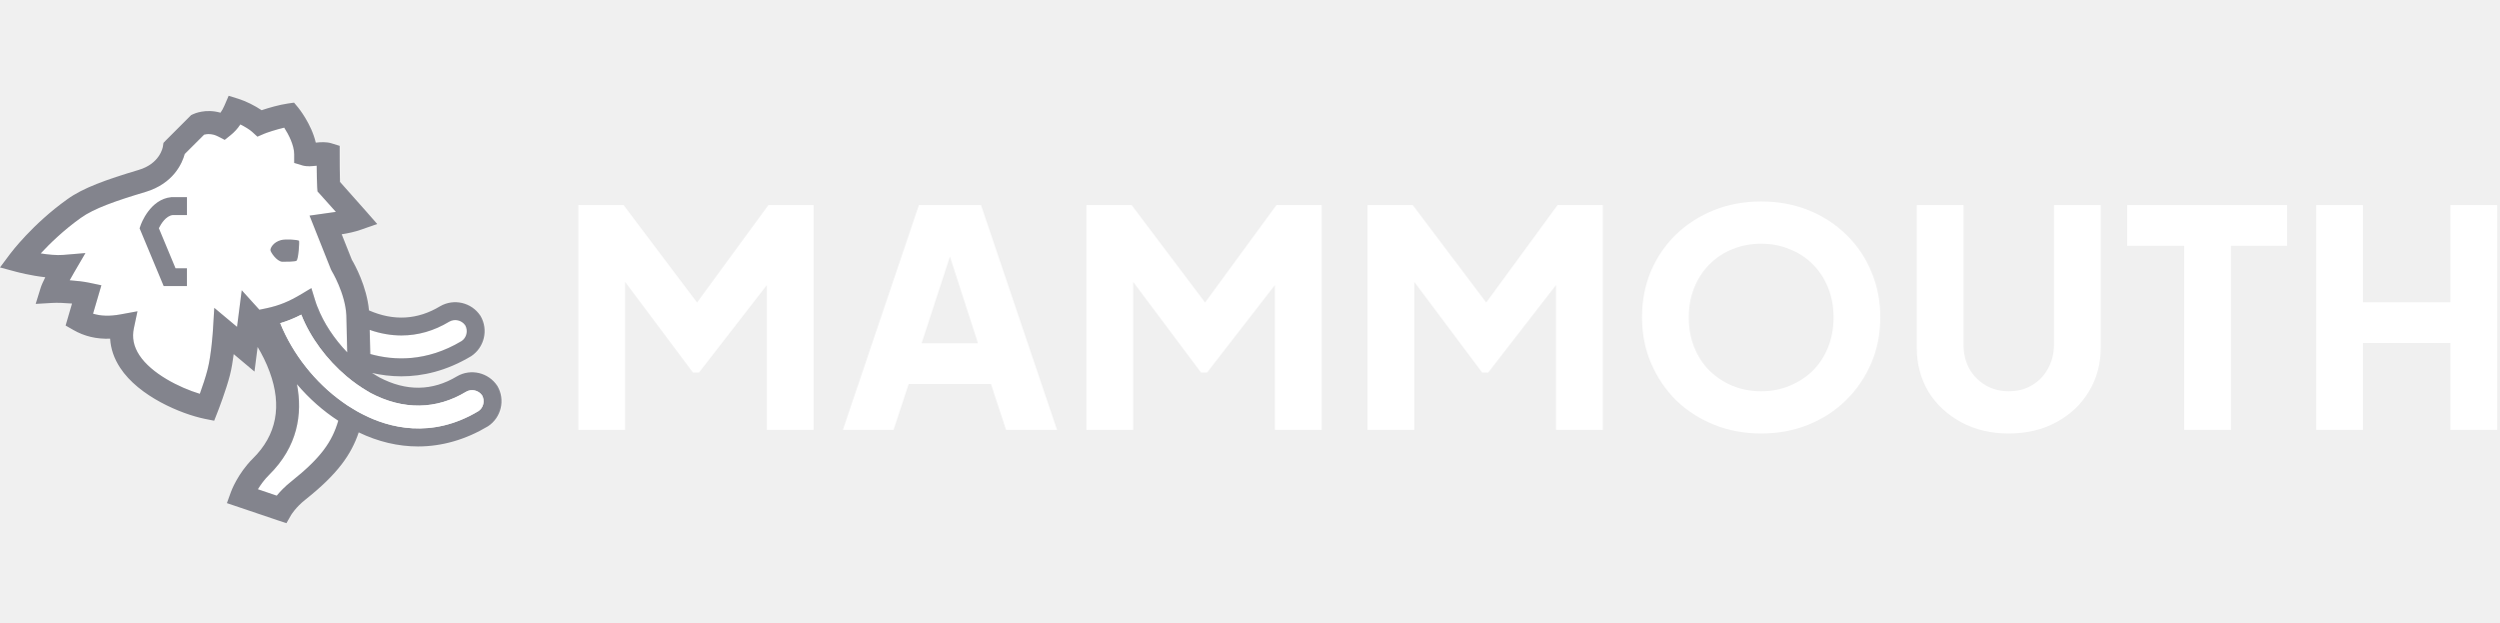
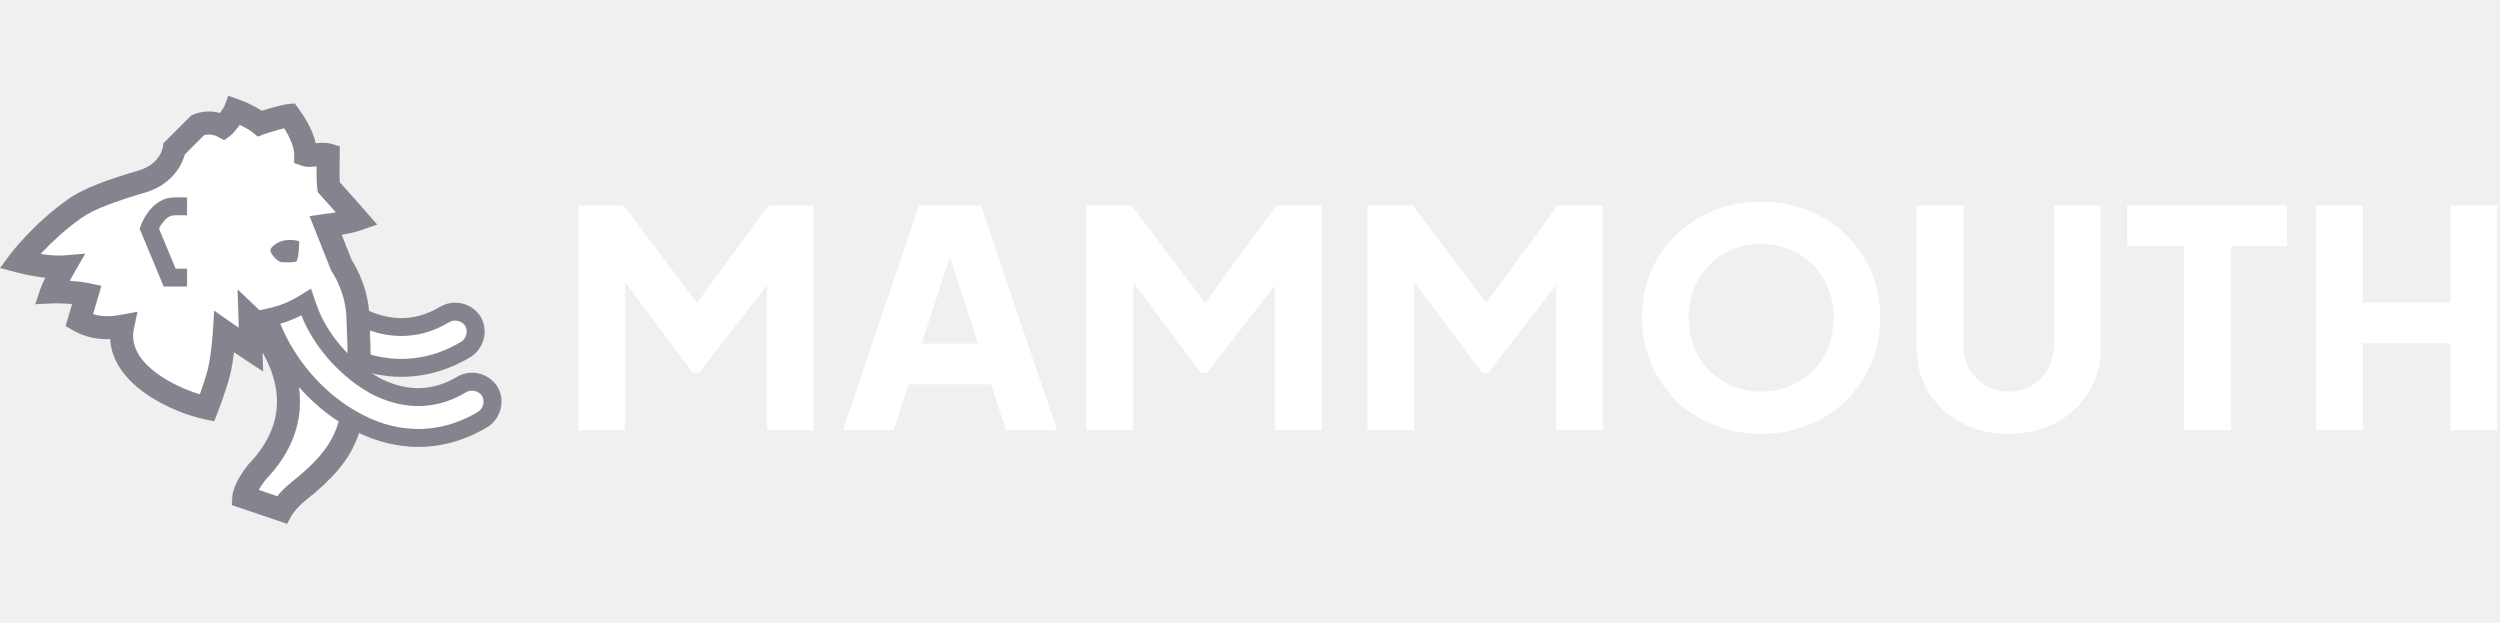
<svg xmlns="http://www.w3.org/2000/svg" width="522" height="130" viewBox="0 0 522 130" fill="none">
-   <path d="M96.424 71.208C89.056 75.619 82.242 75.288 77.351 73.921C77.297 71.7 77.255 70.066 77.223 68.88C79.444 69.66 81.665 70.044 83.855 70.044C87.293 70.044 90.647 69.094 93.829 67.171C94.972 66.509 96.424 66.84 97.183 67.93C97.813 69.072 97.45 70.525 96.424 71.208Z" fill="white" />
-   <path d="M70.655 87.847C69.363 92.257 67.035 95.6 60.862 100.513C59.495 101.591 58.491 102.659 57.808 103.492L53.867 102.157C54.422 101.239 55.202 100.15 56.217 99.146C62.176 93.261 63.233 86.448 62.026 80.222C64.557 83.201 67.494 85.807 70.655 87.847Z" fill="white" />
-   <path d="M53.996 64.469L50.493 60.603L49.51 68.25L44.758 64.277L44.47 69.03C44.47 69.03 44.149 74.081 43.359 77.135C42.964 78.716 42.27 80.745 41.736 82.229C37.421 80.927 31.622 77.99 29.112 74.166C27.916 72.34 27.543 70.493 27.97 68.506L28.717 64.993L25.182 65.644C22.95 66.05 21.092 66.007 19.437 65.495L21.178 59.568L18.636 59.033C17.504 58.799 16.009 58.617 14.556 58.521C14.877 57.944 15.208 57.357 15.517 56.823L17.846 52.839L13.243 53.224C11.801 53.341 10.05 53.16 8.501 52.914C10.402 50.864 13.285 48.055 16.884 45.492C19.586 43.538 24.232 41.914 30.362 40.088C36.257 38.326 38.072 34.044 38.585 32.153L42.633 28.116C43.156 27.977 44.277 27.828 45.548 28.49L46.937 29.206L48.154 28.234C48.944 27.604 49.617 26.867 50.205 25.98C51.219 26.482 52.169 27.081 52.629 27.497L53.771 28.533L55.192 27.924C55.683 27.71 57.627 27.059 59.367 26.653C60.254 28.031 61.45 30.295 61.45 32.228V34.022L63.159 34.535C64.12 34.823 65.156 34.706 66.149 34.599C66.17 36.254 66.192 38.294 66.256 39.138L66.32 39.971L66.886 40.59C67.484 41.231 68.872 42.79 70.154 44.242C69.705 44.306 69.246 44.371 68.787 44.435L64.654 45.022L69.097 56.182L69.278 56.556C69.278 56.556 72.119 61.223 72.343 65.836C72.343 66.029 72.471 70.941 72.525 73.568C69.823 70.76 67.612 67.438 66.341 64.138L66.266 63.968C66.181 63.786 65.935 63.081 65.743 62.44L65.038 60.155L62.988 61.383C60.361 62.964 58.31 63.797 55.662 64.363L54.177 64.672C54.113 64.598 54.06 64.534 53.996 64.469Z" fill="white" />
-   <path d="M103.912 80.628L103.848 80.531C102.011 77.776 98.337 76.911 95.454 78.577C90.306 81.685 84.817 81.738 79.231 78.791L78.665 78.46C78.345 78.267 78.014 78.075 77.704 77.872C79.562 78.299 81.624 78.577 83.845 78.577C88.213 78.577 93.189 77.499 98.422 74.369C101.178 72.532 102.043 68.859 100.387 65.997L100.323 65.9C98.486 63.145 94.813 62.28 91.929 63.946C87.23 66.787 82.232 67.065 77.074 64.811C76.604 59.76 74.084 55.232 73.486 54.228L71.371 48.92C72.717 48.706 74.073 48.429 75.429 47.948L78.793 46.773L76.444 44.093C76.273 43.901 72.738 39.896 71.019 37.984C70.965 36.393 70.955 33.435 70.955 32.228V30.455L69.257 29.932C68.157 29.59 67.003 29.676 65.957 29.782C65.038 25.831 62.315 22.51 62.283 22.467L61.418 21.431L60.094 21.623C58.321 21.88 56.11 22.52 54.647 23.012C53.237 22.061 51.358 21.121 49.831 20.641L47.759 20L46.904 21.986C46.637 22.616 46.36 23.118 46.05 23.535C42.985 22.648 40.582 23.716 40.283 23.866L39.909 24.047L34.708 29.248L34.142 29.836L34.025 30.605C34.004 30.754 33.416 34.161 28.984 35.475C22.192 37.504 17.333 39.234 14.076 41.594C6.803 46.773 2.307 52.754 2.115 53.01L0 55.84L3.417 56.759C3.588 56.802 6.365 57.549 9.462 57.891C9.035 58.745 8.65 59.568 8.48 60.144L7.454 63.455L10.915 63.252C11.897 63.188 13.52 63.252 15.047 63.38L13.702 67.972L15.347 68.912C17.621 70.215 20.152 70.824 23.004 70.717C23.121 72.821 23.826 74.861 25.097 76.794C29.006 82.763 37.806 86.437 42.761 87.452L44.736 87.847L45.473 85.967C45.548 85.786 47.246 81.407 48.026 78.321C48.367 76.996 48.624 75.416 48.816 73.942L53.152 77.584L53.814 72.447C54.7 73.931 55.608 75.694 56.313 77.627C58.951 84.76 57.776 90.848 52.831 95.728C49.638 98.9 48.282 102.585 48.229 102.745L47.396 105.052L57.947 108.619L59.827 109.238L60.809 107.529C60.809 107.529 61.738 105.938 63.853 104.272C70.528 98.964 73.368 94.906 74.927 90.282C78.986 92.236 83.161 93.219 87.316 93.219C92.292 93.219 97.248 91.809 101.947 89C104.702 87.163 105.567 83.49 103.912 80.628ZM83.856 70.044C87.294 70.044 90.648 69.094 93.83 67.171C94.973 66.509 96.425 66.84 97.183 67.93C97.814 69.072 97.451 70.525 96.425 71.208C89.056 75.619 82.243 75.288 77.352 73.921C77.298 71.7 77.256 70.066 77.224 68.88C79.445 69.66 81.666 70.044 83.856 70.044ZM62.027 80.222C64.558 83.201 67.495 85.807 70.656 87.847C69.363 92.258 67.035 95.6 60.862 100.513C59.496 101.591 58.492 102.659 57.808 103.492L53.867 102.157C54.423 101.239 55.202 100.15 56.217 99.146C62.176 93.261 63.233 86.448 62.027 80.222ZM54.177 64.672C54.113 64.598 54.06 64.534 53.996 64.469L50.493 60.603L49.51 68.25L44.758 64.277L44.469 69.03C44.469 69.03 44.149 74.081 43.359 77.135C42.964 78.716 42.27 80.745 41.736 82.23C37.421 80.927 31.622 77.99 29.112 74.166C27.916 72.34 27.543 70.493 27.97 68.506L28.717 64.993L25.182 65.644C22.95 66.05 21.092 66.007 19.437 65.495L21.177 59.568L18.636 59.034C17.504 58.799 16.009 58.617 14.556 58.521C14.877 57.944 15.208 57.357 15.517 56.823L17.846 52.84L13.243 53.224C11.801 53.341 10.049 53.16 8.501 52.914C10.402 50.864 13.285 48.055 16.884 45.492C19.586 43.538 24.232 41.914 30.362 40.088C36.257 38.326 38.072 34.044 38.585 32.153L42.633 28.116C43.156 27.978 44.277 27.828 45.548 28.49L46.936 29.206L48.154 28.234C48.944 27.604 49.617 26.867 50.204 25.98C51.219 26.483 52.169 27.081 52.629 27.497L53.771 28.533L55.192 27.924C55.683 27.711 57.627 27.059 59.367 26.653C60.254 28.031 61.45 30.295 61.45 32.228V34.022L63.159 34.535C64.12 34.823 65.156 34.706 66.149 34.599C66.17 36.254 66.192 38.294 66.256 39.138L66.32 39.971L66.886 40.59C67.484 41.231 68.872 42.79 70.154 44.242C69.705 44.307 69.246 44.371 68.787 44.435L64.654 45.022L69.096 56.182L69.278 56.556C69.278 56.556 72.119 61.223 72.343 65.837C72.343 66.029 72.471 70.941 72.525 73.568C69.823 70.76 67.612 67.438 66.341 64.138L66.266 63.968C66.181 63.786 65.935 63.081 65.743 62.44L65.038 60.155L62.988 61.383C60.361 62.964 58.31 63.797 55.662 64.363L54.177 64.672ZM99.939 85.839C90.05 91.777 81.111 89.225 75.921 86.587C75.397 86.33 74.917 86.074 74.479 85.818C74.223 85.679 73.966 85.529 73.721 85.359C72.973 84.931 72.247 84.451 71.531 83.927C65.882 79.912 61.151 73.964 58.534 67.481C60.04 67.033 61.45 66.466 62.934 65.698C64.803 70.45 68.242 75.074 72.396 78.577C73.101 79.175 73.827 79.731 74.564 80.254C75.29 80.766 76.017 81.236 76.764 81.674H76.775L77.394 82.048C84.208 85.647 91.128 85.561 97.354 81.802C98.486 81.14 99.95 81.471 100.708 82.561C101.327 83.703 100.975 85.156 99.939 85.839Z" fill="#83848D" />
-   <path d="M99.938 85.84C90.048 91.778 81.11 89.225 75.919 86.587C75.396 86.331 74.916 86.075 74.478 85.818C74.221 85.68 73.965 85.53 73.719 85.359C72.972 84.932 72.246 84.451 71.53 83.928C65.881 79.913 61.15 73.964 58.533 67.482C60.039 67.033 61.449 66.467 62.933 65.698C64.802 70.451 68.241 75.075 72.395 78.578C73.1 79.176 73.826 79.731 74.563 80.254C75.289 80.767 76.016 81.237 76.763 81.675H76.774L77.393 82.049C84.207 85.648 91.127 85.562 97.353 81.803C98.485 81.141 99.948 81.472 100.707 82.561C101.326 83.704 100.974 85.156 99.938 85.84Z" fill="white" />
-   <path d="M39.065 59.728H34.184L29.154 47.671L29.389 46.998C29.464 46.774 31.333 41.594 35.776 41.167H35.957H39.054V44.905H36.064C34.633 45.097 33.64 46.731 33.181 47.65L36.662 56.011H39.044V59.749L39.065 59.728Z" fill="#83848D" />
-   <path d="M58.673 50.138C57.06 50.587 56.483 51.772 56.483 52.199C56.483 52.626 57.765 54.549 58.94 54.656C59.794 54.656 61.61 54.656 61.93 54.442C62.357 54.121 62.571 50.49 62.464 50.277C62.25 50.063 59.666 49.86 58.673 50.138Z" fill="#83848D" />
-   <path d="M483.819 89.759V42.824H493.584V63.11H511.854V42.824H521.619V89.759H511.854V71.615H493.584V89.759H483.819Z" fill="white" />
-   <path d="M456.24 89.759V51.329H444.333V42.824H477.723V51.329H466.005V89.759H456.24Z" fill="white" />
-   <path d="M419.597 90.515C415.901 90.515 412.604 89.738 409.706 88.184C406.808 86.63 404.519 84.509 402.839 81.821C401.201 79.091 400.382 76.004 400.382 72.56V42.824H410.147V71.93C410.147 73.778 410.546 75.458 411.344 76.97C412.184 78.44 413.318 79.595 414.746 80.435C416.174 81.275 417.791 81.695 419.597 81.695C421.445 81.695 423.062 81.275 424.448 80.435C425.876 79.595 426.989 78.44 427.787 76.97C428.627 75.458 429.047 73.778 429.047 71.93V42.824H438.812V72.56C438.812 76.004 437.972 79.091 436.292 81.821C434.654 84.509 432.386 86.63 429.488 88.184C426.59 89.738 423.293 90.515 419.597 90.515Z" fill="white" />
-   <path d="M367.879 90.515C364.351 90.515 361.075 89.906 358.051 88.688C355.027 87.47 352.381 85.769 350.113 83.585C347.887 81.359 346.144 78.776 344.884 75.836C343.624 72.896 342.994 69.704 342.994 66.26C342.994 62.816 343.603 59.624 344.821 56.684C346.081 53.744 347.824 51.182 350.05 48.998C352.318 46.814 354.964 45.113 357.988 43.895C361.012 42.677 364.309 42.068 367.879 42.068C371.449 42.068 374.746 42.677 377.77 43.895C380.794 45.113 383.419 46.814 385.645 48.998C387.913 51.182 389.656 53.744 390.874 56.684C392.134 59.624 392.764 62.816 392.764 66.26C392.764 69.704 392.134 72.896 390.874 75.836C389.614 78.776 387.85 81.359 385.582 83.585C383.356 85.769 380.731 87.47 377.707 88.688C374.683 89.906 371.407 90.515 367.879 90.515ZM367.879 81.695C370.021 81.695 371.995 81.317 373.801 80.561C375.649 79.805 377.266 78.755 378.652 77.411C380.038 76.025 381.109 74.387 381.865 72.497C382.621 70.607 382.999 68.528 382.999 66.26C382.999 63.992 382.621 61.934 381.865 60.086C381.109 58.196 380.038 56.558 378.652 55.172C377.266 53.786 375.649 52.736 373.801 52.022C371.995 51.266 370.021 50.888 367.879 50.888C365.737 50.888 363.742 51.266 361.894 52.022C360.088 52.736 358.492 53.786 357.106 55.172C355.72 56.558 354.649 58.196 353.893 60.086C353.137 61.934 352.759 63.992 352.759 66.26C352.759 68.528 353.137 70.607 353.893 72.497C354.649 74.387 355.72 76.025 357.106 77.411C358.492 78.755 360.088 79.805 361.894 80.561C363.742 81.317 365.737 81.695 367.879 81.695Z" fill="white" />
-   <path d="M285.657 89.759V42.824H295.107L312.684 66.134H308.274L325.347 42.824H334.797V89.759H325.032V53.597L328.938 54.479L310.857 77.789H309.597L292.146 54.479L295.422 53.597V89.759H285.657Z" fill="white" />
-   <path d="M226.934 89.759V42.824H236.384L253.961 66.134H249.551L266.624 42.824H276.074V89.759H266.309V53.597L270.215 54.479L252.134 77.789H250.874L233.423 54.479L236.699 53.597V89.759H226.934Z" fill="white" />
-   <path d="M176.066 89.759L191.942 42.824H204.92L220.796 89.759H210.149L206.999 80.183H189.8L186.65 89.759H176.066ZM192.509 71.678H204.29L197.108 49.502H199.754L192.509 71.678Z" fill="white" />
-   <path d="M120.809 89.759V42.824H130.259L147.836 66.134H143.426L160.499 42.824H169.949V89.759H160.184V53.597L164.09 54.479L146.009 77.789H144.749L127.298 54.479L130.574 53.597V89.759H120.809Z" fill="white" />
+   <path d="M61.071 50.278C63.42 56.151 68.332 62.131 74.206 65.548L74.74 65.869C80.4 68.859 86.7 69.393 92.894 65.655C94.923 64.481 97.486 65.121 98.767 67.043C99.942 69.072 99.301 71.635 97.379 72.917C87.768 78.683 77.944 77.509 70.041 72.917C62.246 68.538 56.159 60.956 53.169 53.374L52.528 51.879L54.023 51.239L59.042 49.316L60.537 48.676L61.178 50.171L61.071 50.278Z" fill="white" />
+   <path d="M63.393 50.597L63.287 50.703C65.641 55.843 70.023 60.952 75.145 63.932L75.156 63.939L75.167 63.946L75.648 64.234C80.827 66.959 86.406 67.387 91.928 64.055L91.957 64.038C94.769 62.41 98.28 63.228 100.146 65.757L100.322 66.007L100.355 66.056L100.384 66.107C102.065 69.01 101.138 72.656 98.415 74.472L98.379 74.496L98.34 74.519C88.053 80.691 77.493 79.408 69.102 74.532C60.927 69.932 54.587 62.03 51.45 54.111L50.074 50.898L53.287 49.52L53.32 49.507L53.355 49.493L58.33 47.588L61.518 46.222L63.393 50.597ZM54.981 52.872C57.854 60.03 63.632 67.173 70.956 71.287L70.968 71.294L70.98 71.3C78.379 75.6 87.448 76.67 96.366 71.343C97.452 70.601 97.801 69.168 97.175 68.03C96.417 66.949 94.967 66.614 93.83 67.272C86.986 71.388 79.988 70.755 73.867 67.521L73.822 67.497L73.778 67.471L73.244 67.151C67.069 63.55 61.941 57.339 59.418 51.172L54.981 52.872Z" fill="#83848D" />
+   <path d="M50.925 103.778C50.925 103.778 51.011 101.92 53.702 98.545C69.272 82.399 52.207 66.188 52.207 66.188L52.421 73.023C52.421 73.023 49.003 70.78 46.868 69.285C46.868 69.285 46.547 74.518 45.693 77.828C44.945 80.819 43.237 85.197 43.237 85.197C37.47 84.022 23.481 78.149 25.617 68.111C22.733 68.645 19.53 68.645 16.54 66.936L18.142 61.49C16.102 61.052 12.599 60.87 10.762 60.956C11.243 59.535 13.443 55.723 13.443 55.723C9.598 56.033 4.045 54.548 4.045 54.548C4.045 54.548 8.424 48.675 15.472 43.656C18.569 41.413 23.588 39.705 29.675 37.889C35.762 36.074 36.402 31.055 36.402 31.055L41.315 26.143C41.315 26.143 43.792 24.925 46.633 26.442C47.135 26.079 48.811 23.847 49.11 23.046C50.787 23.633 53.136 24.84 54.289 25.78C55.069 25.481 59.319 24.21 60.43 24.114C60.921 24.797 63.847 28.674 63.847 32.337C64.904 32.71 67.147 31.92 68.546 32.337C68.546 32.337 68.439 37.676 68.652 39.064C69.934 40.452 74.633 45.792 74.633 45.792C72.497 46.539 70.254 46.753 68.012 47.073L71.322 55.403C71.322 55.403 74.472 59.867 74.739 65.868C74.761 66.402 75.263 76.526 74.846 79.217C73.244 89.468 72.956 94.167 62.459 102.497C59.885 104.536 58.828 106.448 58.828 106.448L50.925 103.778Z" fill="white" />
+   <path d="M34.019 30.741L34.122 29.936L34.703 29.357L39.615 24.444L39.898 24.162L40.255 23.987L41.315 26.143C40.294 24.065 40.257 23.989 40.256 23.986L40.258 23.985C40.26 23.984 40.262 23.983 40.264 23.983C40.267 23.981 40.27 23.979 40.273 23.977C40.28 23.974 40.287 23.971 40.295 23.967C40.311 23.96 40.329 23.951 40.35 23.942C40.392 23.923 40.445 23.899 40.508 23.873C40.632 23.822 40.798 23.759 40.999 23.693C41.4 23.562 41.956 23.417 42.627 23.338C43.544 23.23 44.687 23.245 45.932 23.588C45.958 23.553 45.987 23.518 46.014 23.481C46.248 23.164 46.467 22.848 46.636 22.58C46.834 22.268 46.877 22.156 46.859 22.206L47.682 20L49.905 20.779C51.337 21.281 53.237 22.191 54.686 23.119C55.255 22.943 55.928 22.744 56.582 22.559C57.248 22.371 57.94 22.185 58.546 22.038C59.1 21.904 59.74 21.762 60.223 21.721L61.584 21.603L62.38 22.711C62.614 23.036 63.568 24.308 64.451 25.992C65.015 27.068 65.611 28.428 65.955 29.916C66.724 29.827 68.055 29.684 69.231 30.034L70.984 30.556L70.948 32.385V32.398C70.947 32.408 70.947 32.422 70.947 32.441C70.946 32.479 70.945 32.536 70.943 32.609C70.941 32.755 70.938 32.966 70.935 33.223C70.928 33.739 70.921 34.439 70.921 35.18C70.921 36.301 70.939 37.361 70.975 38.052C71.744 38.905 72.891 40.191 73.922 41.357C74.591 42.112 75.219 42.825 75.68 43.347C75.911 43.609 76.1 43.823 76.231 43.972C76.296 44.047 76.348 44.105 76.383 44.144C76.4 44.164 76.414 44.179 76.423 44.189C76.427 44.194 76.431 44.198 76.433 44.2C76.434 44.202 76.434 44.203 76.435 44.204L76.436 44.205L78.792 46.882L75.427 48.06C74.085 48.53 72.697 48.812 71.372 49.024L73.461 54.281C73.465 54.287 73.47 54.294 73.474 54.301C73.579 54.463 73.723 54.692 73.893 54.982C74.231 55.561 74.677 56.388 75.129 57.418C75.974 59.337 76.87 62.018 77.103 65.133L77.14 65.762V65.772C77.15 66.011 77.282 68.715 77.359 71.671C77.433 74.516 77.469 77.975 77.22 79.585V79.588C76.443 84.566 75.929 88.701 74.176 92.569C72.374 96.546 69.361 100.087 63.952 104.379L63.951 104.38C62.825 105.272 62.043 106.127 61.555 106.737C61.31 107.043 61.141 107.287 61.038 107.441C60.987 107.519 60.953 107.574 60.935 107.603C60.933 107.606 60.93 107.609 60.929 107.611L59.959 109.367L48.442 105.476L48.525 103.668L50.926 103.778C48.526 103.667 48.525 103.666 48.525 103.664V103.661C48.525 103.659 48.526 103.657 48.526 103.655C48.526 103.65 48.526 103.646 48.526 103.641C48.527 103.632 48.528 103.621 48.528 103.611C48.53 103.591 48.531 103.568 48.533 103.544C48.538 103.496 48.544 103.439 48.552 103.376C48.569 103.251 48.595 103.097 48.635 102.917C48.714 102.557 48.849 102.092 49.077 101.528C49.532 100.401 50.352 98.893 51.824 97.047L51.894 96.96L51.972 96.878C55.555 93.162 57.156 89.563 57.663 86.309C58.173 83.03 57.599 79.919 56.549 77.17C56.056 75.881 55.462 74.686 54.842 73.609L54.967 77.568L51.102 75.031L51.099 75.031C51.097 75.029 51.095 75.027 51.092 75.025C51.085 75.021 51.075 75.014 51.062 75.005C51.036 74.988 50.998 74.964 50.949 74.931C50.85 74.867 50.708 74.772 50.529 74.654C50.174 74.419 49.676 74.09 49.112 73.714C49.034 73.662 48.954 73.608 48.872 73.554C48.681 75.118 48.407 76.925 48.019 78.429C47.616 80.037 46.973 81.959 46.449 83.437C46.182 84.188 45.941 84.844 45.765 85.312C45.677 85.546 45.605 85.734 45.555 85.864C45.53 85.929 45.51 85.98 45.497 86.015C45.49 86.032 45.485 86.045 45.481 86.055C45.479 86.059 45.478 86.063 45.477 86.066C45.476 86.067 45.476 86.068 45.476 86.069L45.475 86.07L44.74 87.956L42.757 87.551C39.6 86.908 34.328 85.028 30.051 81.922C26.551 79.379 23.276 75.651 23.01 70.815C20.563 70.899 17.912 70.488 15.348 69.023L13.699 68.08L15.047 63.488C13.53 63.357 11.904 63.309 10.874 63.357L7.358 63.519L8.486 60.187C8.686 59.595 9.072 58.785 9.473 57.994C8.544 57.891 7.657 57.756 6.882 57.618C5.898 57.443 5.042 57.258 4.431 57.116C4.125 57.045 3.879 56.985 3.706 56.942C3.62 56.921 3.553 56.903 3.505 56.891C3.481 56.885 3.462 56.88 3.449 56.876C3.442 56.875 3.437 56.873 3.433 56.872C3.431 56.872 3.429 56.872 3.428 56.871L3.426 56.87L4.045 54.549C2.119 53.113 2.119 53.112 2.119 53.112L2.122 53.109C2.123 53.107 2.125 53.105 2.126 53.103C2.13 53.099 2.134 53.092 2.14 53.085C2.151 53.07 2.167 53.049 2.187 53.023C2.226 52.971 2.283 52.898 2.356 52.805C2.502 52.619 2.714 52.353 2.989 52.021C3.538 51.357 4.339 50.426 5.367 49.337C7.417 47.162 10.391 44.324 14.078 41.699C17.565 39.18 22.993 37.376 28.988 35.588C31.412 34.865 32.636 33.56 33.281 32.524C33.615 31.986 33.807 31.495 33.913 31.154C33.965 30.985 33.995 30.856 34.011 30.783C34.018 30.747 34.022 30.725 34.023 30.718C34.024 30.715 34.024 30.716 34.023 30.722C34.023 30.724 34.022 30.728 34.021 30.733C34.021 30.735 34.019 30.738 34.019 30.741ZM60.93 107.612L60.929 107.613L60.928 107.616C60.927 107.617 60.926 107.618 60.926 107.619C60.925 107.621 60.923 107.624 60.923 107.625C60.922 107.626 60.921 107.627 60.92 107.627C60.921 107.626 60.924 107.62 60.929 107.611L60.93 107.612ZM49.881 26.335C49.596 26.722 49.295 27.105 49.018 27.429C48.802 27.683 48.432 28.106 48.041 28.389L46.825 29.269L45.501 28.562C44.6 28.081 43.784 28.04 43.189 28.11C42.967 28.137 42.779 28.181 42.634 28.221L38.592 32.262C38.565 32.362 38.536 32.469 38.501 32.581C38.297 33.238 37.948 34.115 37.361 35.06C36.163 36.987 34.024 39.099 30.361 40.192C24.191 42.032 19.588 43.642 16.881 45.602L16.873 45.608L16.865 45.614C13.503 48.008 10.765 50.617 8.864 52.633C8.742 52.763 8.623 52.892 8.508 53.017C10.127 53.271 11.871 53.44 13.249 53.329L17.811 52.962L15.524 56.924L15.523 56.926C15.522 56.928 15.52 56.93 15.519 56.933C15.515 56.939 15.51 56.95 15.502 56.963C15.487 56.99 15.464 57.029 15.434 57.081C15.375 57.184 15.289 57.335 15.185 57.52C15.017 57.818 14.804 58.206 14.572 58.632C16.024 58.728 17.509 58.897 18.645 59.141L21.177 59.684L19.439 65.592C21.268 66.163 23.212 66.112 25.179 65.748L28.715 65.093L27.966 68.611C27.195 72.233 29.21 75.372 32.875 78.034C35.704 80.089 39.13 81.539 41.739 82.331C41.797 82.17 41.859 82.003 41.92 81.831C42.435 80.378 43.017 78.624 43.362 77.246L43.364 77.237L43.366 77.228C43.748 75.748 44.028 73.755 44.212 72.056C44.302 71.223 44.367 70.488 44.409 69.963C44.43 69.701 44.445 69.492 44.455 69.35C44.46 69.279 44.464 69.224 44.466 69.188C44.468 69.171 44.468 69.157 44.468 69.149C44.469 69.145 44.469 69.142 44.469 69.14V69.138L44.731 64.857L48.246 67.317C48.736 67.661 49.298 68.045 49.873 68.434L49.622 60.42L53.861 64.447L52.206 66.189C53.861 64.447 53.863 64.448 53.864 64.449L53.871 64.456C53.875 64.46 53.881 64.466 53.888 64.472C53.9 64.484 53.916 64.5 53.937 64.519C53.977 64.56 54.034 64.615 54.104 64.686C54.245 64.828 54.44 65.031 54.679 65.291C55.157 65.811 55.809 66.563 56.537 67.514C57.986 69.406 59.77 72.14 61.037 75.455C62.307 78.777 63.08 82.746 62.411 87.047C61.743 91.341 59.663 95.789 55.524 100.115C54.839 100.981 54.365 101.711 54.038 102.294L57.911 103.603C58.593 102.767 59.594 101.702 60.966 100.614C66.054 96.577 68.433 93.603 69.799 90.586C71.216 87.46 71.648 84.121 72.471 78.849C72.639 77.768 72.633 74.819 72.555 71.796C72.48 68.917 72.353 66.319 72.339 65.975L72.31 65.487C72.128 63.069 71.426 60.932 70.731 59.352C70.363 58.516 70.004 57.853 69.744 57.407C69.614 57.185 69.51 57.018 69.442 56.913C69.408 56.86 69.382 56.823 69.368 56.802C69.364 56.797 69.362 56.792 69.359 56.789L69.358 56.788L69.195 56.555L64.652 45.127L67.672 44.695C68.558 44.568 69.378 44.464 70.153 44.35C68.859 42.888 67.48 41.337 66.887 40.694L66.389 40.155L66.278 39.429C66.136 38.51 66.116 36.61 66.116 35.18C66.116 35.029 66.118 34.879 66.118 34.732C65.758 34.773 65.329 34.821 64.925 34.837C64.465 34.855 63.753 34.852 63.046 34.602L61.444 34.036V32.337C61.444 31.082 60.921 29.609 60.195 28.224C59.912 27.685 59.62 27.2 59.356 26.789C58.904 26.904 58.398 27.039 57.889 27.183C56.582 27.552 55.423 27.919 55.149 28.024L53.85 28.522L52.772 27.643C52.213 27.188 51.159 26.577 50.078 26.058C50.011 26.151 49.948 26.245 49.881 26.335ZM4.045 54.549L3.426 56.87L0 55.955L2.119 53.112L4.045 54.549Z" fill="#83848D" />
+   <path d="M64.594 64.907C66.826 70.823 71.856 76.761 77.729 80.178L78.263 80.498C83.923 83.488 90.224 84.022 96.417 80.285C98.446 79.11 101.009 79.751 102.291 81.673C103.465 83.702 102.825 86.265 100.902 87.546C91.291 93.313 81.467 92.138 73.565 87.546C65.769 83.168 59.682 75.586 56.692 68.004L56.051 66.296C59.063 65.655 61.327 64.747 63.954 63.092C63.954 63.092 64.424 64.459 64.594 64.907Z" fill="white" />
+   <path d="M65.721 62.484L65.722 62.485C65.722 62.485 65.721 62.487 65.722 62.488C65.723 62.49 65.724 62.494 65.726 62.499C65.729 62.509 65.735 62.523 65.742 62.542C65.754 62.58 65.773 62.635 65.796 62.702C65.842 62.836 65.905 63.019 65.974 63.216L66.341 64.242L66.343 64.247C68.418 69.746 73.153 75.353 78.669 78.562L78.68 78.569L78.691 78.575L79.172 78.865C84.351 81.589 89.93 82.016 95.451 78.684L95.481 78.668C98.293 77.039 101.803 77.858 103.67 80.386L103.845 80.637L103.879 80.686L103.908 80.737C105.589 83.64 104.662 87.286 101.939 89.102L101.903 89.125L101.864 89.148C91.577 95.321 81.017 94.038 72.625 89.162C64.433 84.552 58.083 76.626 54.953 68.69L54.943 68.66L53.539 64.919L55.662 64.467C58.462 63.871 60.52 63.046 62.957 61.511L64.954 60.253L65.721 62.484ZM62.949 65.83C61.512 66.583 60.098 67.148 58.544 67.598C61.429 74.724 67.188 81.821 74.48 85.917L74.492 85.924L74.504 85.93C81.903 90.23 90.972 91.3 99.891 85.973C100.976 85.231 101.324 83.8 100.7 82.662C99.942 81.579 98.491 81.243 97.354 81.902C90.51 86.018 83.512 85.385 77.39 82.151L77.345 82.127L77.302 82.101L76.768 81.781C70.633 78.204 65.382 72.065 62.949 65.83Z" fill="#83848D" />
+   <path d="M39.073 41.221V44.959C38.072 44.959 36.882 44.909 36.138 44.982L36.137 44.981C35.318 45.067 34.543 45.681 33.866 46.629C33.584 47.022 33.363 47.417 33.203 47.736L36.687 56.097H39.073V59.834H34.195L29.166 47.762L29.412 47.079L31.17 47.714C29.412 47.08 29.413 47.079 29.413 47.078C29.413 47.077 29.413 47.075 29.414 47.074C29.414 47.072 29.416 47.07 29.417 47.068C29.419 47.063 29.42 47.056 29.423 47.049C29.428 47.035 29.435 47.016 29.444 46.994C29.461 46.949 29.485 46.889 29.515 46.816C29.575 46.67 29.663 46.47 29.778 46.232C30.005 45.76 30.351 45.119 30.824 44.456C31.725 43.194 33.34 41.511 35.765 41.263L35.77 41.262C36.757 41.165 38.365 41.221 39.073 41.221ZM32.925 48.355L32.927 48.35L32.926 48.348C32.925 48.351 32.925 48.354 32.925 48.355Z" fill="#83848D" />
+   <path d="M58.401 50.491C56.906 51.238 56.478 51.879 56.478 52.306C56.478 52.84 57.76 54.656 58.935 54.762C59.789 54.762 61.604 54.869 61.925 54.549C62.352 54.228 62.566 50.598 62.459 50.384C62.245 50.17 59.789 49.85 58.401 50.491Z" fill="#83848D" />
+   <path d="M483.819 89.825V42.89H493.584V63.176H511.854V42.89H521.619V89.825H511.854V71.681H493.584V89.825H483.819Z" fill="white" />
+   <path d="M456.24 89.825V51.395H444.333V42.89H477.723V51.395H466.005V89.825H456.24Z" fill="white" />
+   <path d="M419.597 90.581C415.901 90.581 412.604 89.804 409.706 88.25C406.808 86.696 404.519 84.575 402.839 81.887C401.201 79.157 400.382 76.07 400.382 72.626V42.89H410.147V71.996C410.147 73.844 410.546 75.524 411.344 77.036C412.184 78.506 413.318 79.661 414.746 80.501C416.174 81.341 417.791 81.761 419.597 81.761C421.445 81.761 423.062 81.341 424.448 80.501C425.876 79.661 426.989 78.506 427.787 77.036C428.627 75.524 429.047 73.844 429.047 71.996V42.89H438.812V72.626C438.812 76.07 437.972 79.157 436.292 81.887C434.654 84.575 432.386 86.696 429.488 88.25C426.59 89.804 423.293 90.581 419.597 90.581Z" fill="white" />
+   <path d="M367.878 90.581C364.35 90.581 361.074 89.972 358.05 88.754C355.026 87.536 352.38 85.835 350.112 83.651C347.886 81.425 346.143 78.842 344.883 75.902C343.623 72.962 342.993 69.77 342.993 66.326C342.993 62.882 343.602 59.69 344.82 56.75C346.08 53.81 347.823 51.248 350.049 49.064C352.317 46.88 354.963 45.179 357.987 43.961C361.011 42.743 364.308 42.134 367.878 42.134C371.448 42.134 374.745 42.743 377.769 43.961C380.793 45.179 383.418 46.88 385.644 49.064C387.912 51.248 389.655 53.81 390.873 56.75C392.133 59.69 392.763 62.882 392.763 66.326C392.763 69.77 392.133 72.962 390.873 75.902C389.613 78.842 387.849 81.425 385.581 83.651C383.355 85.835 380.73 87.536 377.706 88.754C374.682 89.972 371.406 90.581 367.878 90.581ZM367.878 81.761C370.02 81.761 371.994 81.383 373.8 80.627C375.648 79.871 377.265 78.821 378.651 77.477C380.037 76.091 381.108 74.453 381.864 72.563C382.62 70.673 382.998 68.594 382.998 66.326C382.998 64.058 382.62 62 381.864 60.152C381.108 58.262 380.037 56.624 378.651 55.238C377.265 53.852 375.648 52.802 373.8 52.088C371.994 51.332 370.02 50.954 367.878 50.954C365.736 50.954 363.741 51.332 361.893 52.088C360.087 52.802 358.491 53.852 357.105 55.238C355.719 56.624 354.648 58.262 353.892 60.152C353.136 62 352.758 64.058 352.758 66.326C352.758 68.594 353.136 70.673 353.892 72.563C354.648 74.453 355.719 76.091 357.105 77.477C358.491 78.821 360.087 79.871 361.893 80.627C363.741 81.383 365.736 81.761 367.878 81.761Z" fill="white" />
+   <path d="M285.656 89.825V42.89H295.106L312.683 66.2H308.273L325.346 42.89H334.796V89.825H325.031V53.663L328.937 54.545L310.856 77.855H309.596L292.145 54.545L295.421 53.663V89.825H285.656Z" fill="white" />
+   <path d="M226.934 89.825V42.89H236.384L253.961 66.2H249.551L266.624 42.89H276.074V89.825H266.309V53.663L270.215 54.545L252.134 77.855H250.874L233.423 54.545L236.699 53.663V89.825H226.934Z" fill="white" />
+   <path d="M176.066 89.825L191.942 42.89H204.92L220.796 89.825H210.149L206.999 80.249H189.8L186.65 89.825H176.066ZM192.509 71.744H204.29L197.108 49.568H199.754L192.509 71.744Z" fill="white" />
+   <path d="M120.808 89.825V42.89H130.258L147.835 66.2H143.425L160.498 42.89H169.948V89.825H160.183V53.663L164.089 54.545L146.008 77.855H144.748L127.297 54.545L130.573 53.663V89.825H120.808Z" fill="white" />
</svg>
